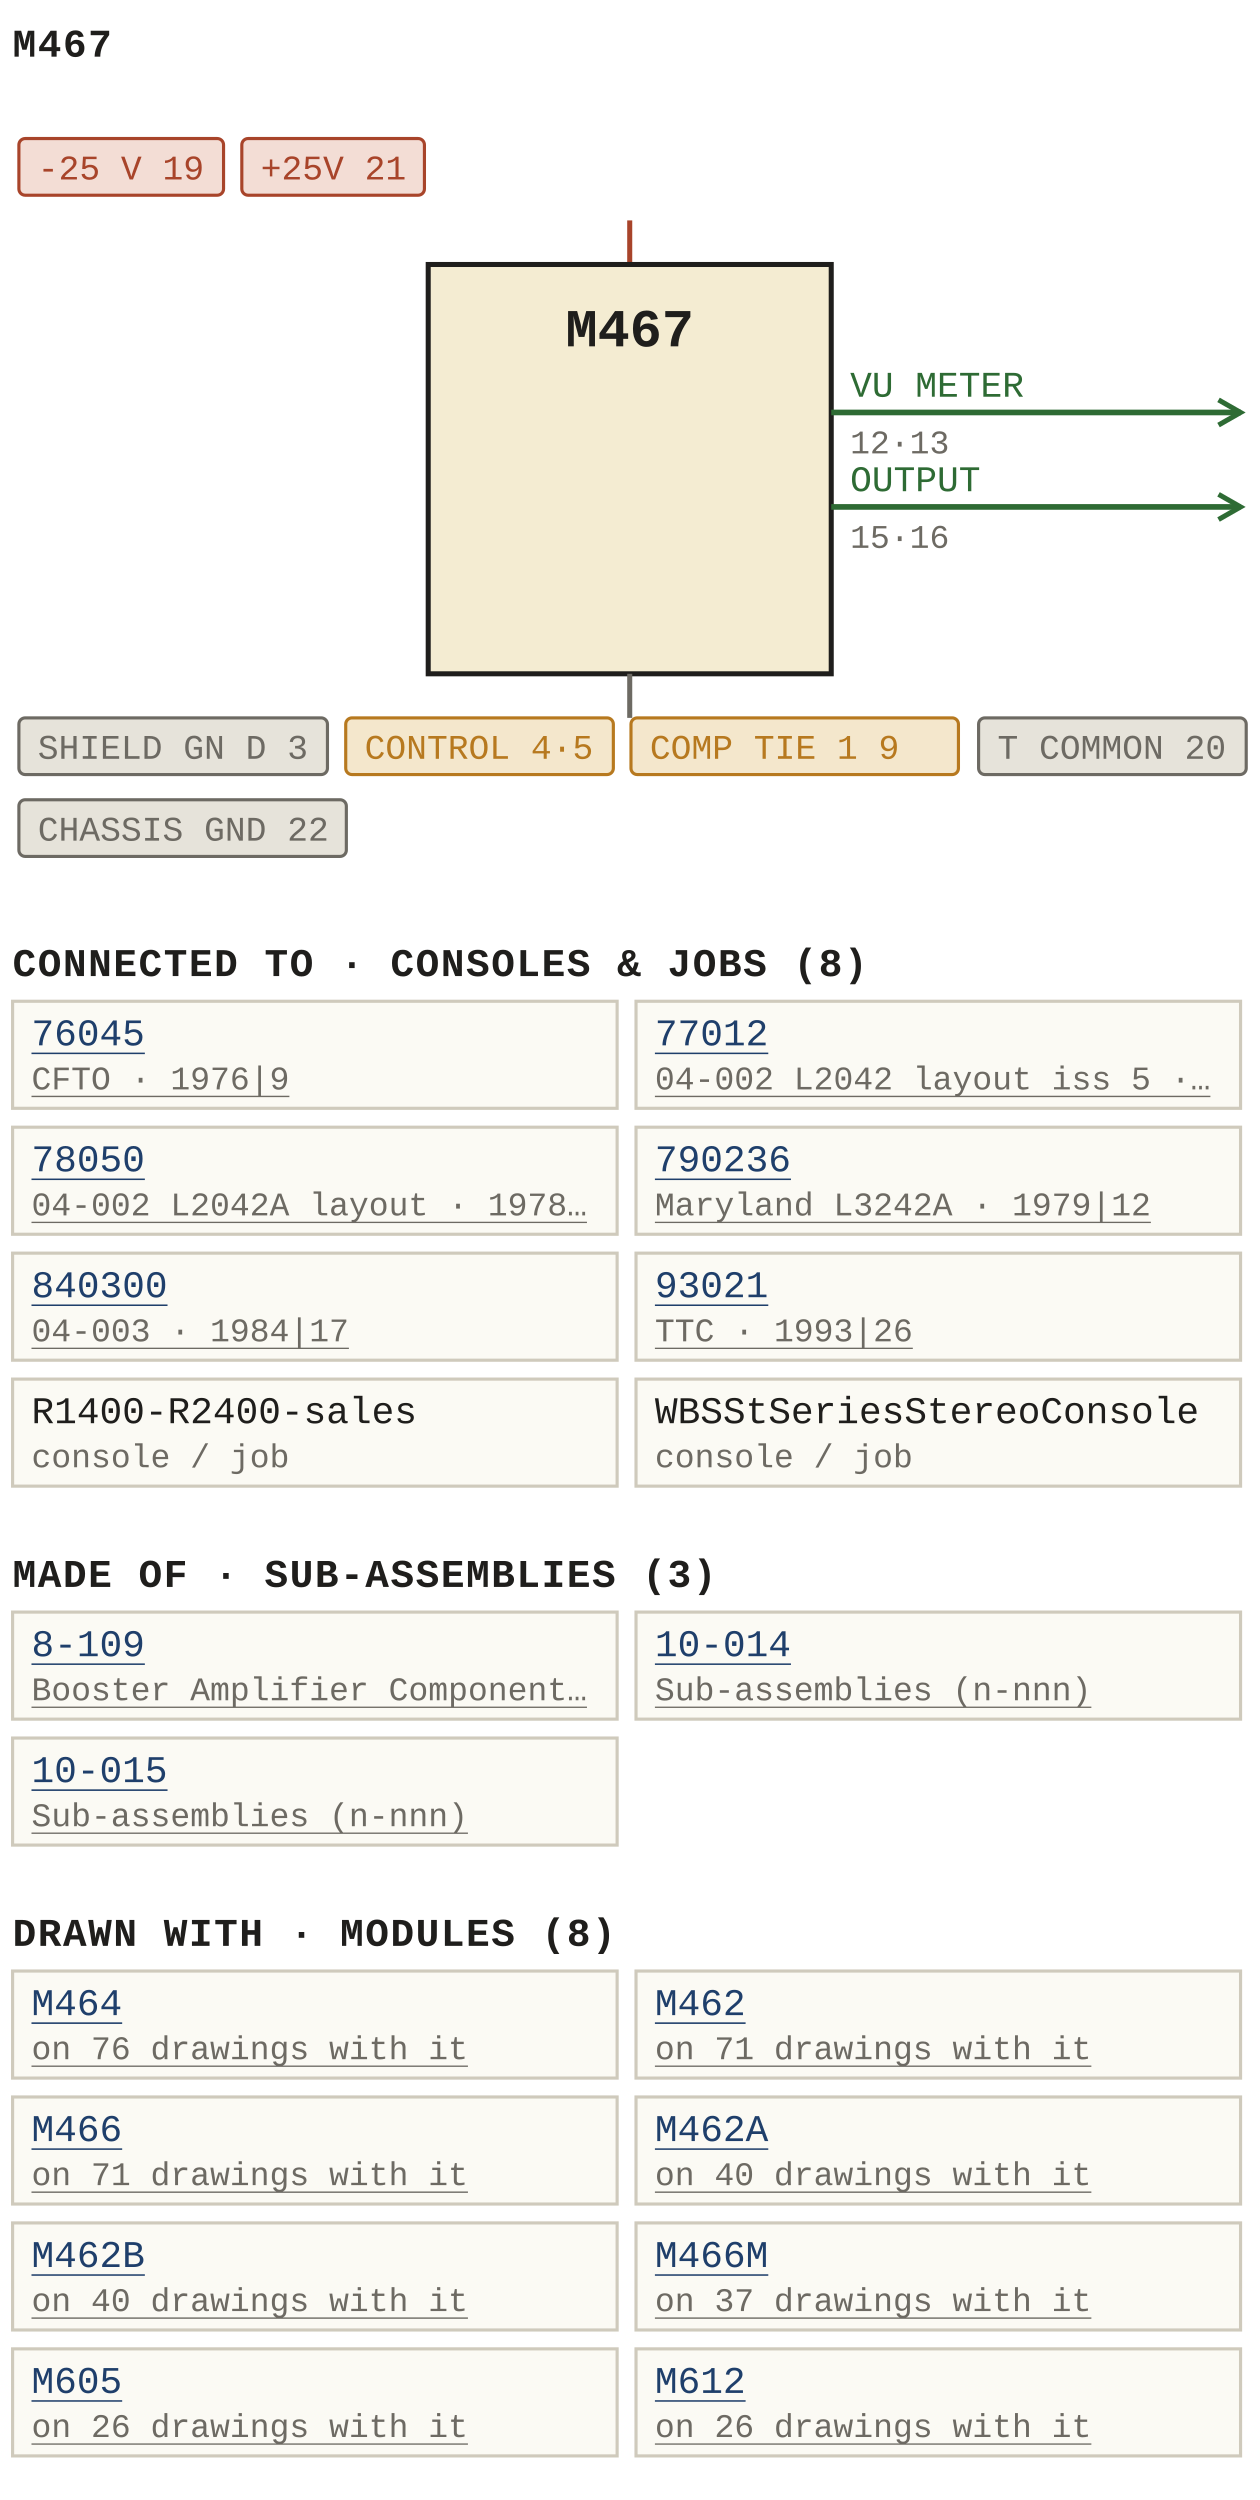
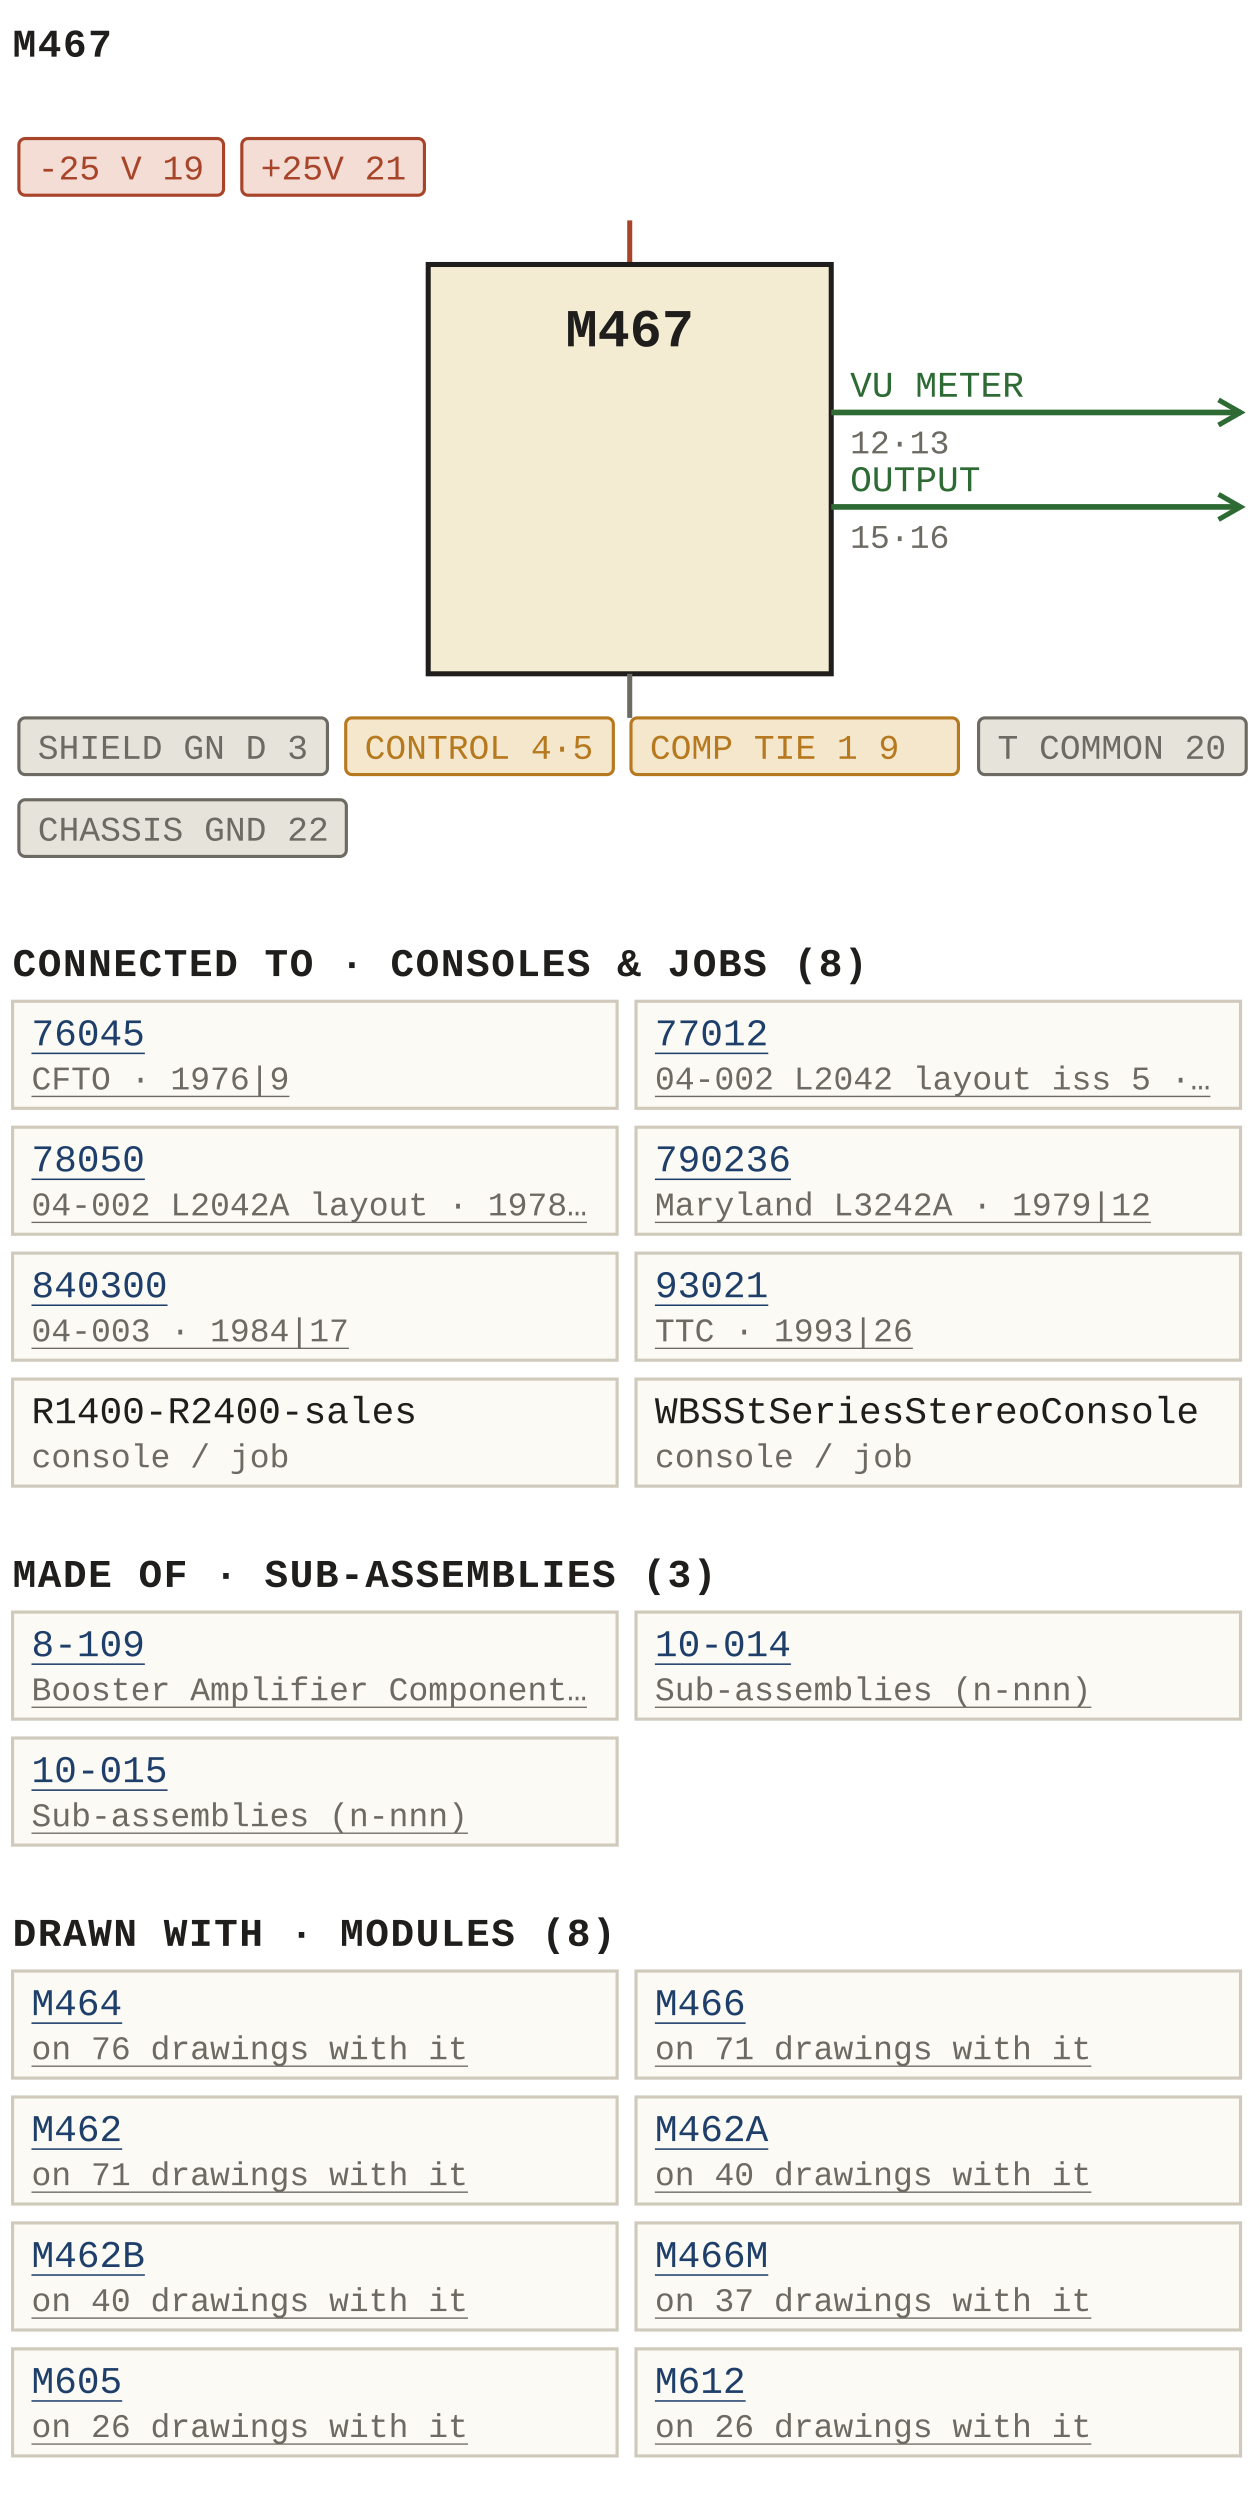
<svg xmlns="http://www.w3.org/2000/svg" class="wp" viewBox="0 0 400 794" width="400" height="794" role="img" aria-label="M467 connections" style="width:100%;max-width:500px;height:auto;background:#fbfaf4">
  <style>.wp text{font-family:"Courier Prime","Courier New",Courier,monospace;fill:#1f1e1c;font-size:12px} .wp .f{fill:#6d6a63;font-size:10.5px} .wp .h{font-size:12.5px;font-weight:700;letter-spacing:.04em} .wp .b{font-size:17px;font-weight:700} .wp a text{fill:#1f3f6b;text-decoration:underline} .wp a:hover rect{fill:#efe9d2}</style>
  <text x="4" y="18" class="h">M467</text>
  <rect x="6" y="44" width="65" height="18" rx="2" fill="#f3ddd5" stroke="#a8442a" />
  <text x="12" y="57" style="font-size:11px;fill:#a8442a">-25 V 19</text>
  <rect x="76.8" y="44" width="58" height="18" rx="2" fill="#f3ddd5" stroke="#a8442a" />
  <text x="82.8" y="57" style="font-size:11px;fill:#a8442a">+25V 21</text>
  <line x1="200.0" y1="70" x2="200.0" y2="84" stroke="#a8442a" stroke-width="1.6" />
  <rect x="136" y="84" width="128" height="130" fill="#f4ecd2" stroke="#1f1e1c" stroke-width="1.6" />
  <text x="200.0" y="110" class="b" text-anchor="middle">M467</text>
  <line x1="264" y1="131" x2="394" y2="131" stroke="#2e6b34" stroke-width="1.8" />
  <path d="M387,127 L394,131 L387,135" fill="none" stroke="#2e6b34" stroke-width="1.6" />
  <text x="270" y="126" text-anchor="start" style="font-size:11.5px;fill:#2e6b34">VU METER</text>
  <text x="270" y="144" text-anchor="start" class="f">12·13</text>
  <line x1="264" y1="161" x2="394" y2="161" stroke="#2e6b34" stroke-width="1.8" />
  <path d="M387,157 L394,161 L387,165" fill="none" stroke="#2e6b34" stroke-width="1.6" />
  <text x="270" y="156" text-anchor="start" style="font-size:11.5px;fill:#2e6b34">OUTPUT</text>
  <text x="270" y="174" text-anchor="start" class="f">15·16</text>
  <line x1="200.0" y1="214" x2="200.0" y2="228" stroke="#6d6a63" stroke-width="1.6" />
  <rect x="6" y="228" width="98" height="18" rx="2" fill="#e6e3da" stroke="#6d6a63" />
  <text x="12" y="241" style="font-size:11px;fill:#6d6a63">SHIELD GN D 3</text>
  <rect x="109.8" y="228" width="85" height="18" rx="2" fill="#f4e7cc" stroke="#b7791f" />
  <text x="115.8" y="241" style="font-size:11px;fill:#b7791f">CONTROL 4·5</text>
  <rect x="200.4" y="228" width="104" height="18" rx="2" fill="#f4e7cc" stroke="#b7791f" />
  <text x="206.4" y="241" style="font-size:11px;fill:#b7791f">COMP TIE   1 9</text>
  <rect x="310.8" y="228" width="85" height="18" rx="2" fill="#e6e3da" stroke="#6d6a63" />
  <text x="316.8" y="241" style="font-size:11px;fill:#6d6a63">T COMMON 20</text>
  <rect x="6" y="254" width="104" height="18" rx="2" fill="#e6e3da" stroke="#6d6a63" />
  <text x="12" y="267" style="font-size:11px;fill:#6d6a63">CHASSIS GND 22</text>
  <text x="4" y="310" class="h">CONNECTED TO · CONSOLES &amp; JOBS (8)</text>
  <a href="../../PAGES/Job-76045.html">
    <rect x="4" y="318" width="192" height="34" fill="#fbfaf4" stroke="#cfcabc" />
    <text x="10" y="332">76045</text>
    <text x="10" y="346" class="f">CFTO · 1976|9</text>
  </a>
  <a href="../../PAGES/Job-77012.html">
    <rect x="202" y="318" width="192" height="34" fill="#fbfaf4" stroke="#cfcabc" />
    <text x="208" y="332">77012</text>
    <text x="208" y="346" class="f">04-002 L2042 layout iss 5 ·…</text>
  </a>
  <a href="../../PAGES/Job-78050.html">
    <rect x="4" y="358" width="192" height="34" fill="#fbfaf4" stroke="#cfcabc" />
    <text x="10" y="372">78050</text>
    <text x="10" y="386" class="f">04-002 L2042A layout · 1978…</text>
  </a>
  <a href="../../PAGES/Job-790236.html">
    <rect x="202" y="358" width="192" height="34" fill="#fbfaf4" stroke="#cfcabc" />
    <text x="208" y="372">790236</text>
    <text x="208" y="386" class="f">Maryland L3242A · 1979|12</text>
  </a>
  <a href="../../PAGES/Job-840300.html">
    <rect x="4" y="398" width="192" height="34" fill="#fbfaf4" stroke="#cfcabc" />
    <text x="10" y="412">840300</text>
    <text x="10" y="426" class="f">04-003 · 1984|17</text>
  </a>
  <a href="../../PAGES/Job-93021.html">
    <rect x="202" y="398" width="192" height="34" fill="#fbfaf4" stroke="#cfcabc" />
    <text x="208" y="412">93021</text>
    <text x="208" y="426" class="f">TTC · 1993|26</text>
  </a>
  <rect x="4" y="438" width="192" height="34" fill="#fbfaf4" stroke="#cfcabc" />
  <text x="10" y="452">R1400-R2400-sales</text>
  <text x="10" y="466" class="f">console / job</text>
  <rect x="202" y="438" width="192" height="34" fill="#fbfaf4" stroke="#cfcabc" />
  <text x="208" y="452">WBSStSeriesStereoConsole</text>
  <text x="208" y="466" class="f">console / job</text>
  <text x="4" y="504" class="h">MADE OF · SUB-ASSEMBLIES (3)</text>
  <a href="../../PAGES/Register-Sub-assemblies-n-nnn.html#8-109">
    <rect x="4" y="512" width="192" height="34" fill="#fbfaf4" stroke="#cfcabc" />
    <text x="10" y="526">8-109</text>
    <text x="10" y="540" class="f">Booster Amplifier Component…</text>
  </a>
  <a href="../../PAGES/Register-Sub-assemblies-n-nnn.html#10-014">
    <rect x="202" y="512" width="192" height="34" fill="#fbfaf4" stroke="#cfcabc" />
    <text x="208" y="526">10-014</text>
    <text x="208" y="540" class="f">Sub-assemblies (n-nnn)</text>
  </a>
  <a href="../../PAGES/Register-Sub-assemblies-n-nnn.html#10-015">
    <rect x="4" y="552" width="192" height="34" fill="#fbfaf4" stroke="#cfcabc" />
    <text x="10" y="566">10-015</text>
    <text x="10" y="580" class="f">Sub-assemblies (n-nnn)</text>
  </a>
  <text x="4" y="618" class="h">DRAWN WITH · MODULES (8)</text>
  <a href="../../PAGES/M464.html">
    <rect x="4" y="626" width="192" height="34" fill="#fbfaf4" stroke="#cfcabc" />
    <text x="10" y="640">M464</text>
    <text x="10" y="654" class="f">on 76 drawings with it</text>
  </a>
-   <a href="../../PAGES/M462.html">
+   <a href="../../PAGES/M466.html">
    <rect x="202" y="626" width="192" height="34" fill="#fbfaf4" stroke="#cfcabc" />
-     <text x="208" y="640">M462</text>
+     <text x="208" y="640">M466</text>
    <text x="208" y="654" class="f">on 71 drawings with it</text>
  </a>
-   <a href="../../PAGES/M466.html">
+   <a href="../../PAGES/M462.html">
    <rect x="4" y="666" width="192" height="34" fill="#fbfaf4" stroke="#cfcabc" />
-     <text x="10" y="680">M466</text>
+     <text x="10" y="680">M462</text>
    <text x="10" y="694" class="f">on 71 drawings with it</text>
  </a>
  <a href="../../PAGES/M462A.html">
    <rect x="202" y="666" width="192" height="34" fill="#fbfaf4" stroke="#cfcabc" />
    <text x="208" y="680">M462A</text>
    <text x="208" y="694" class="f">on 40 drawings with it</text>
  </a>
  <a href="../../PAGES/M462B.html">
    <rect x="4" y="706" width="192" height="34" fill="#fbfaf4" stroke="#cfcabc" />
    <text x="10" y="720">M462B</text>
    <text x="10" y="734" class="f">on 40 drawings with it</text>
  </a>
  <a href="../../PAGES/M466M.html">
    <rect x="202" y="706" width="192" height="34" fill="#fbfaf4" stroke="#cfcabc" />
    <text x="208" y="720">M466M</text>
    <text x="208" y="734" class="f">on 37 drawings with it</text>
  </a>
  <a href="../../PAGES/M605.html">
    <rect x="4" y="746" width="192" height="34" fill="#fbfaf4" stroke="#cfcabc" />
    <text x="10" y="760">M605</text>
    <text x="10" y="774" class="f">on 26 drawings with it</text>
  </a>
  <a href="../../PAGES/M612.html">
    <rect x="202" y="746" width="192" height="34" fill="#fbfaf4" stroke="#cfcabc" />
    <text x="208" y="760">M612</text>
    <text x="208" y="774" class="f">on 26 drawings with it</text>
  </a>
</svg>
